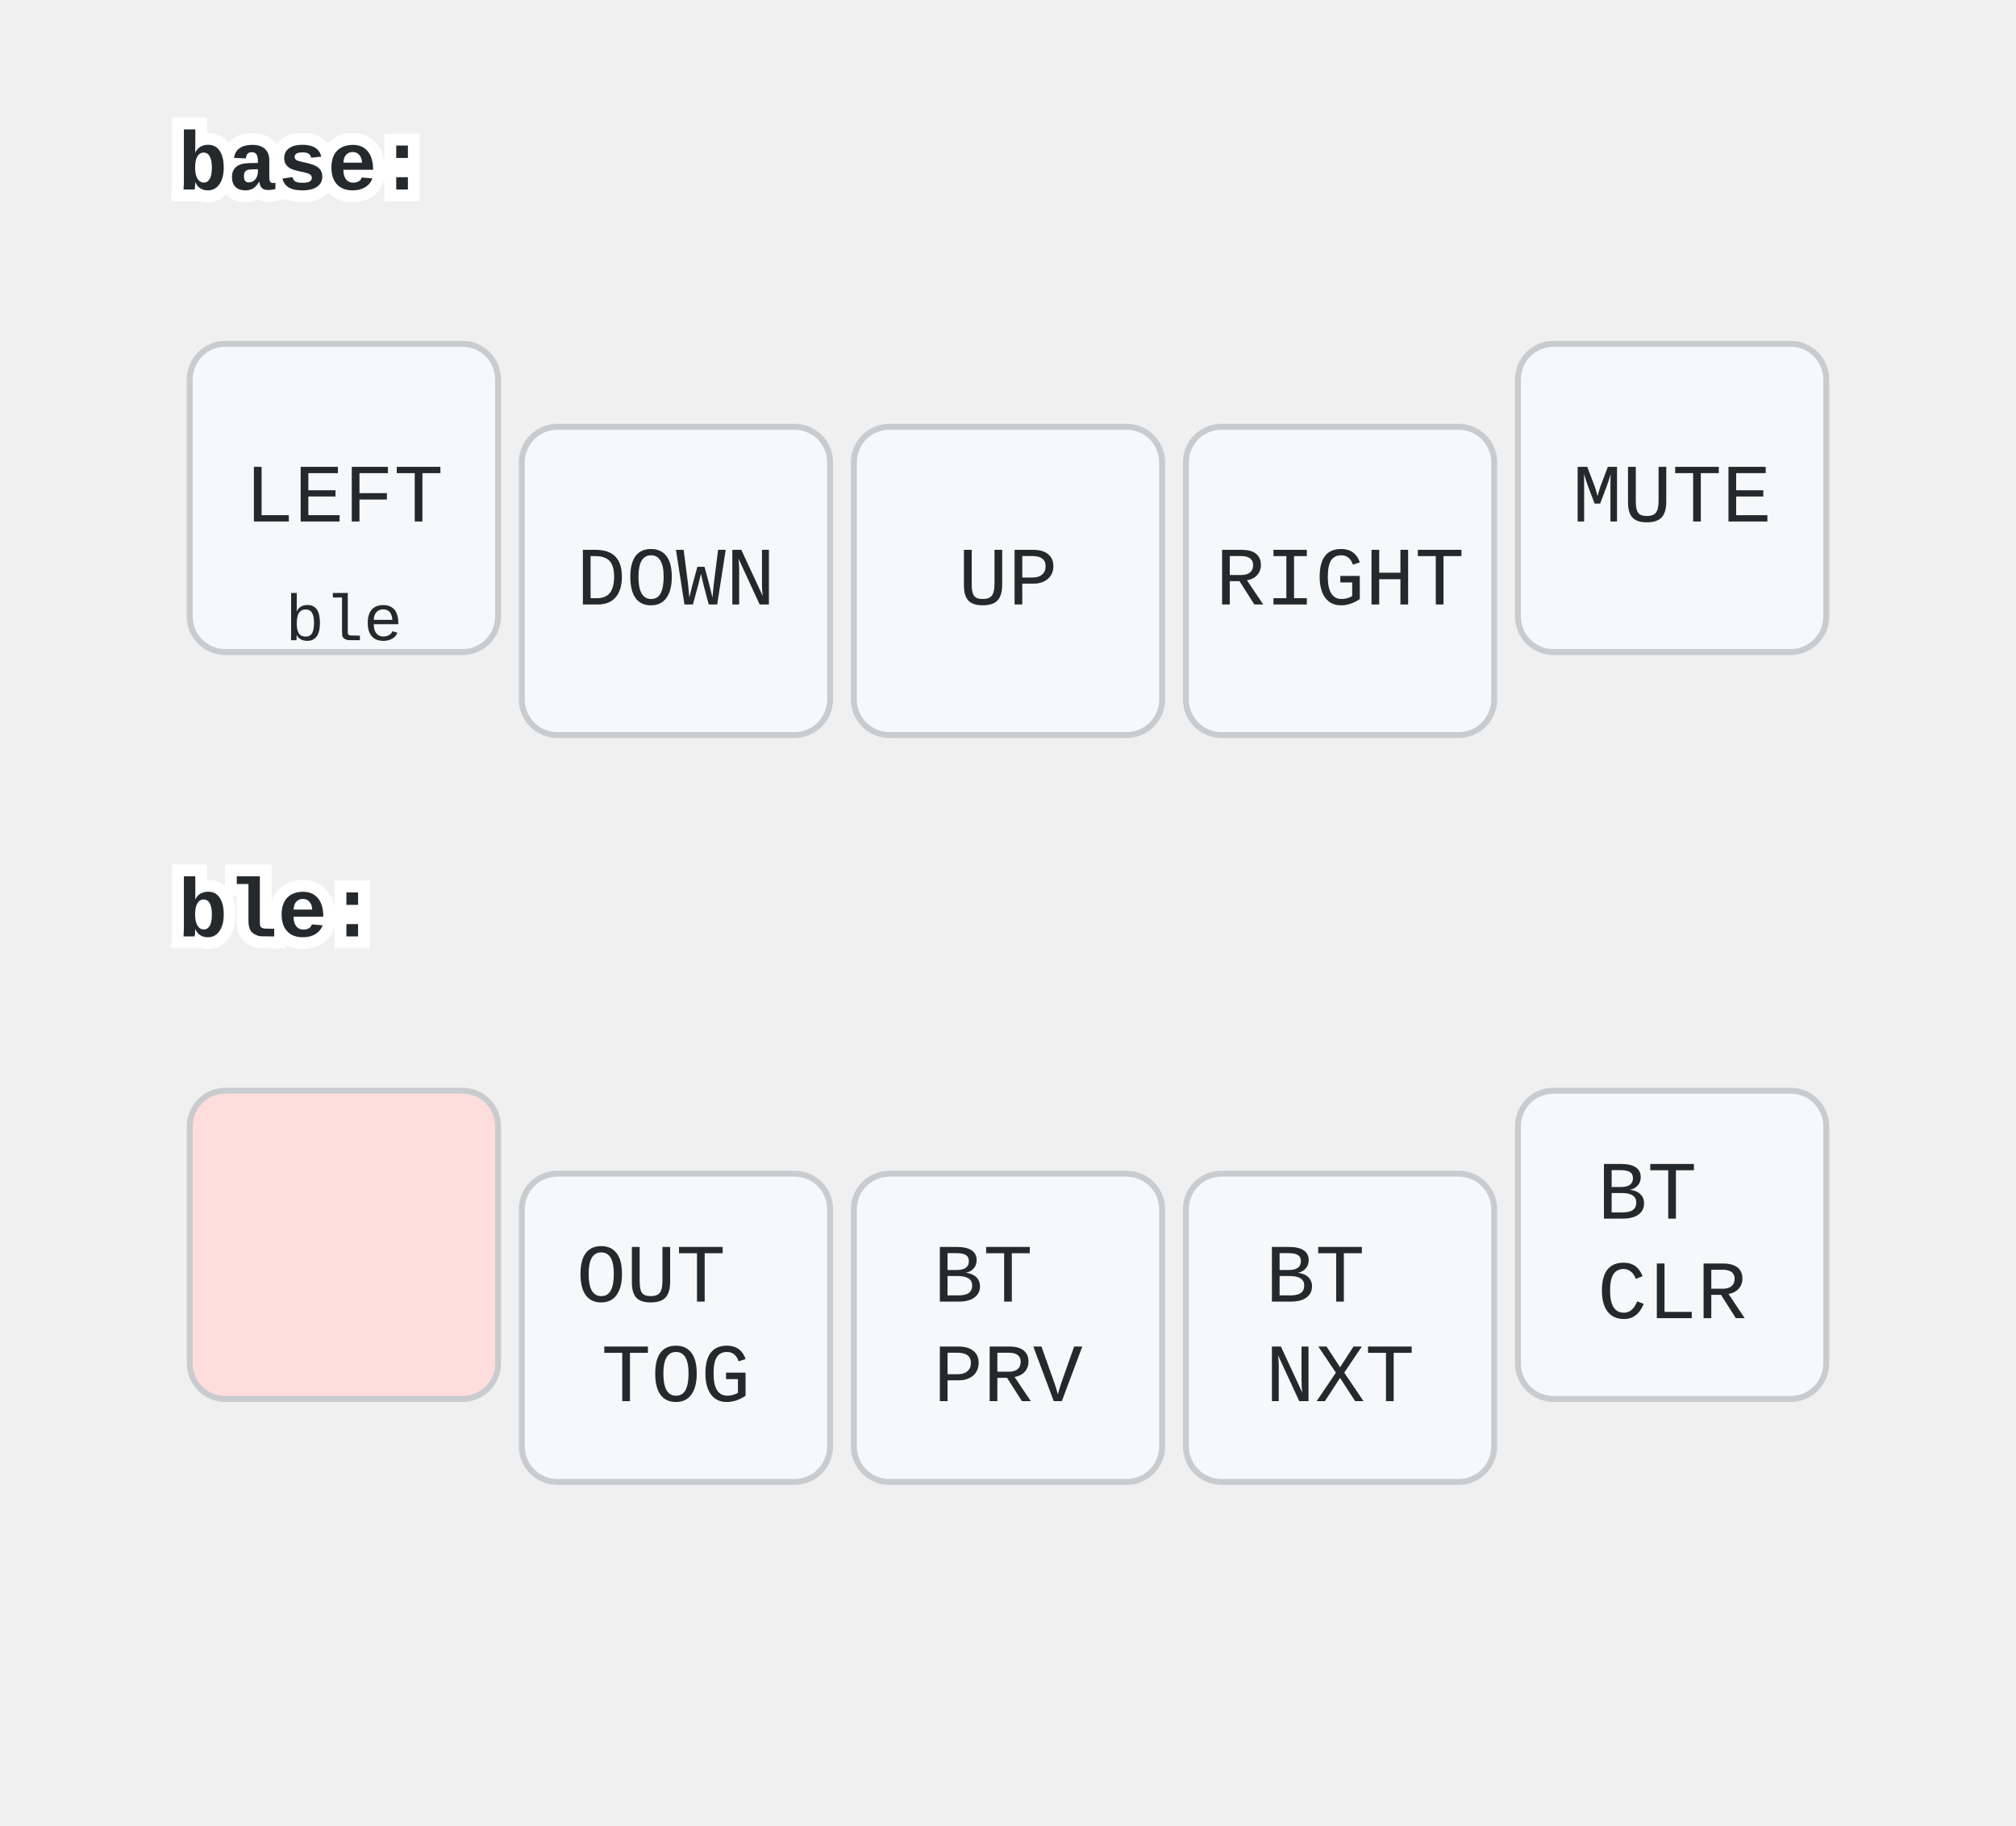
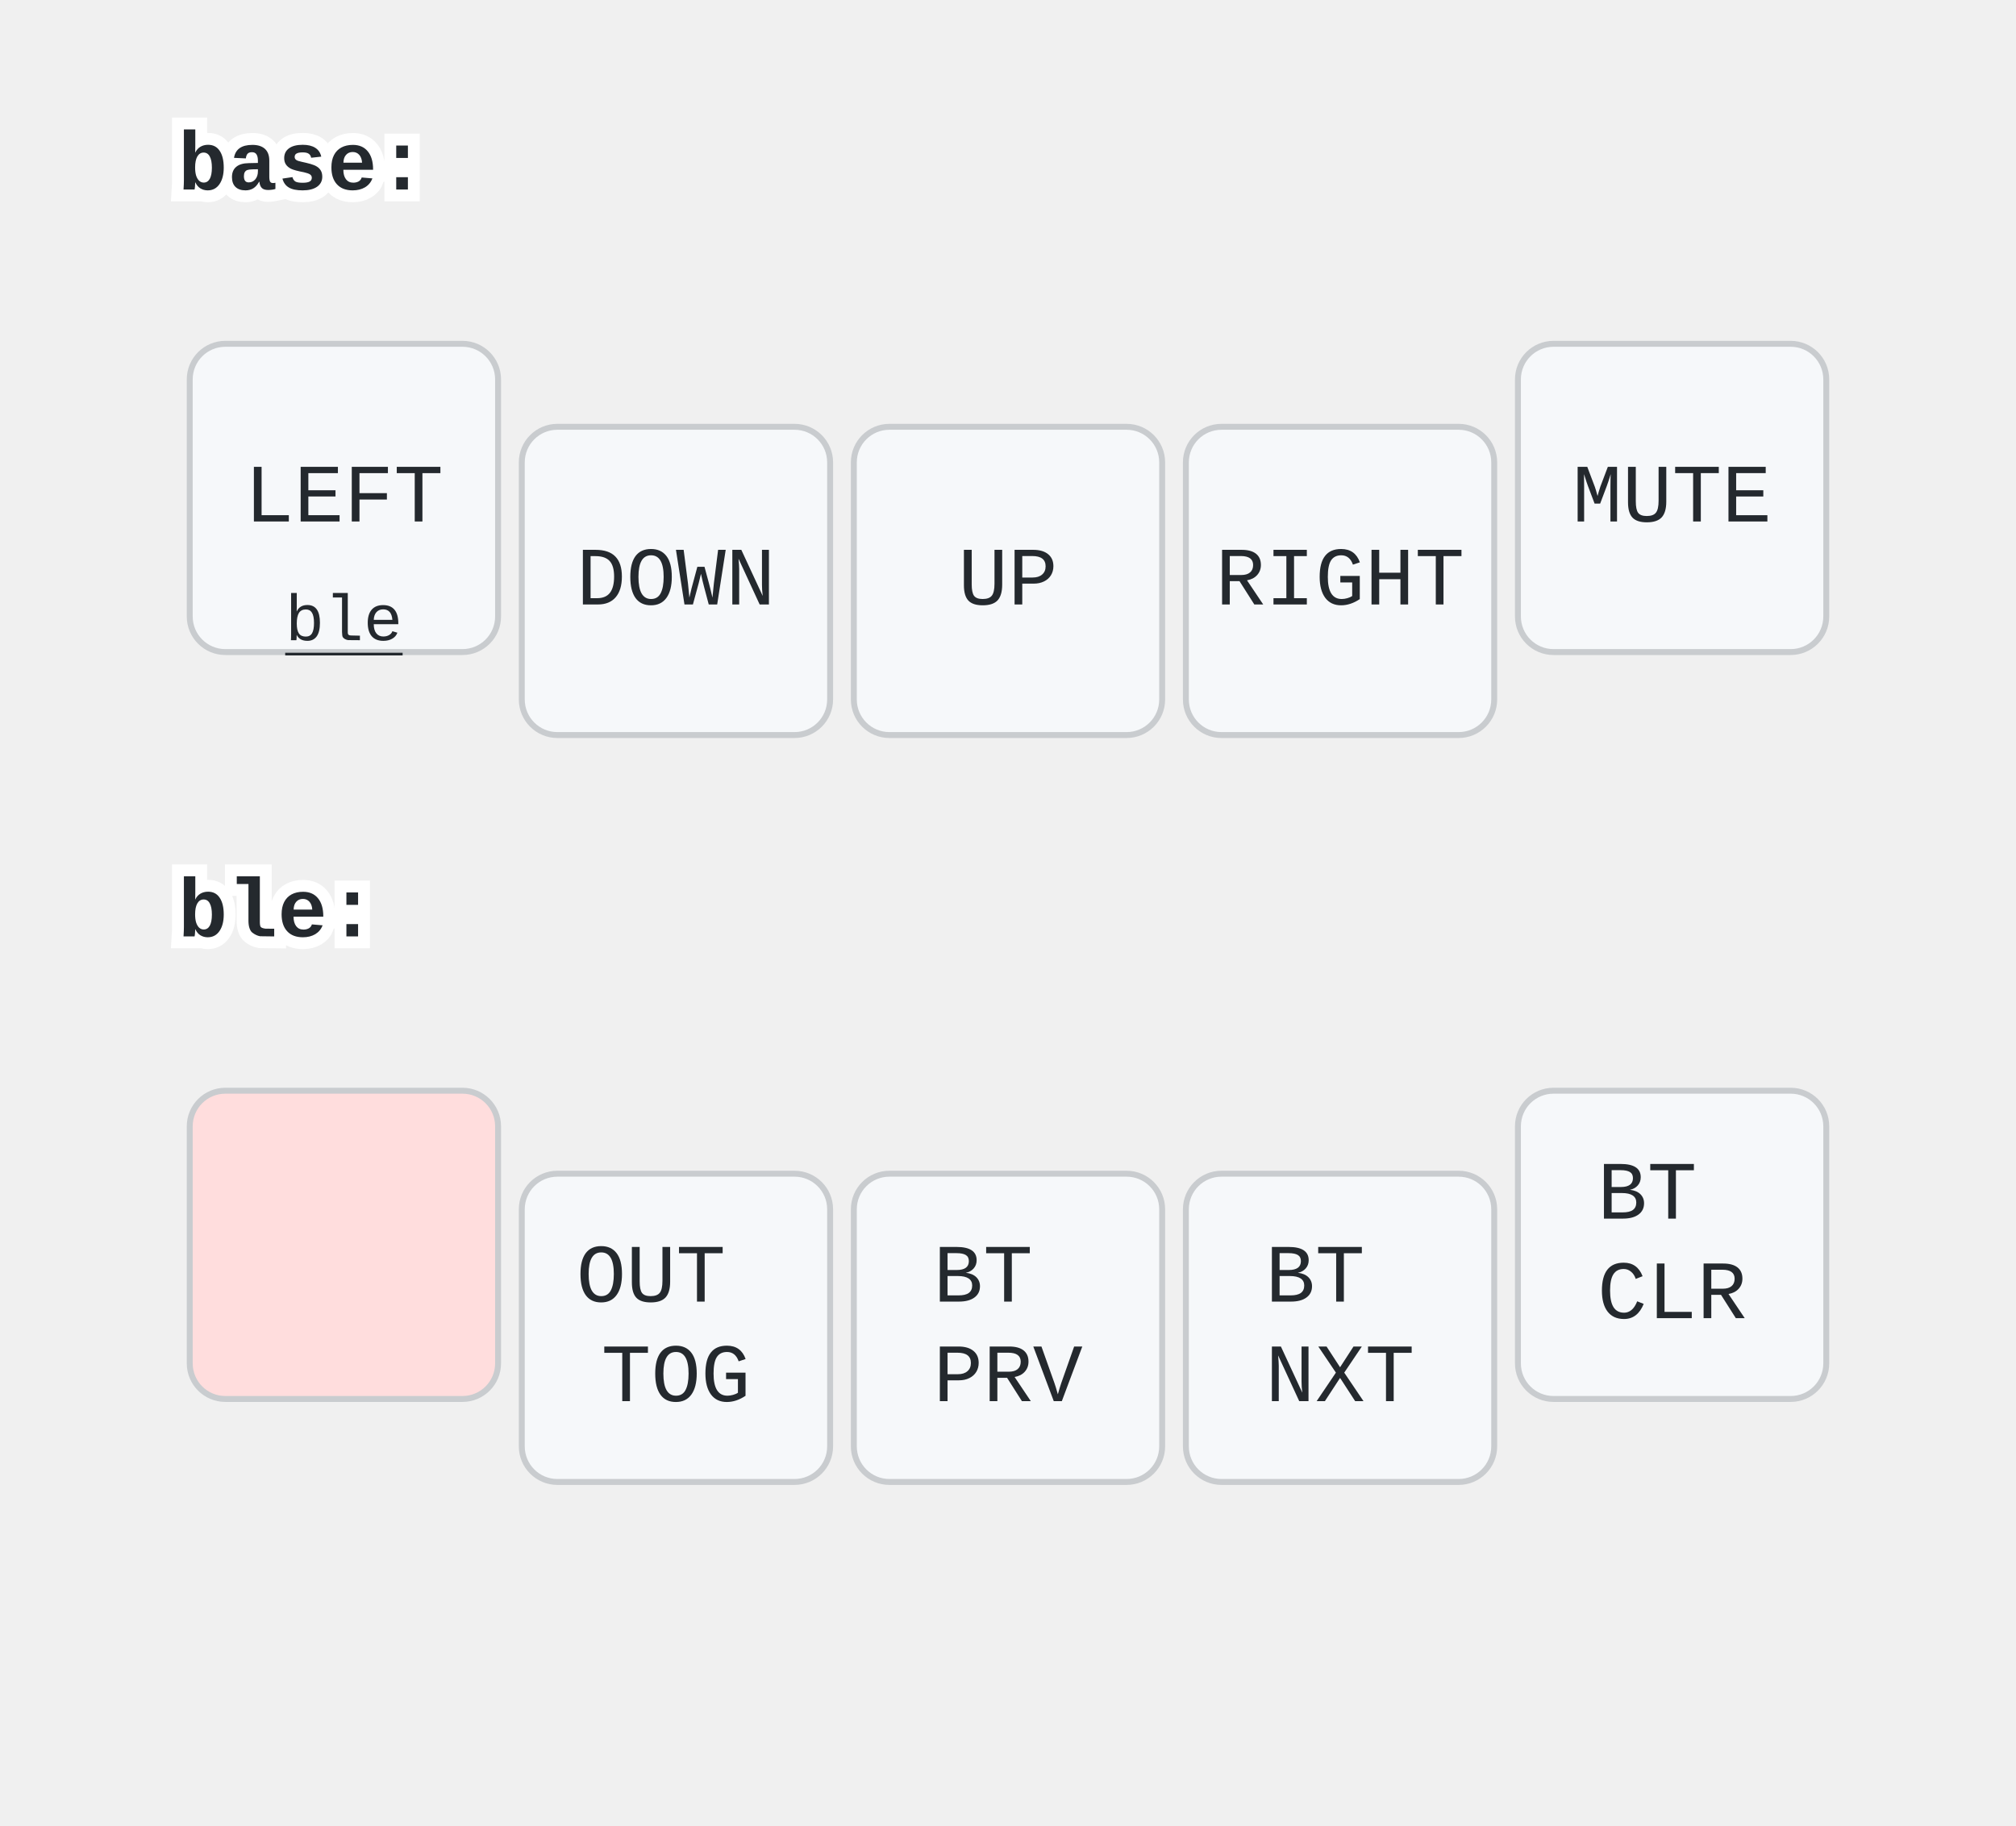
<svg xmlns="http://www.w3.org/2000/svg" width="340" height="308" viewBox="0 0 340 308" class="keymap">
  <style>/* inherit to force styles through use tags */
svg path {
    fill: inherit;
}

/* font and background color specifications */
svg.keymap {
    font-family: SFMono-Regular,Consolas,Liberation Mono,Menlo,monospace;
    font-size: 14px;
    font-kerning: normal;
    text-rendering: optimizeLegibility;
    fill: #24292e;
}

/* default key styling */
rect.key {
    fill: #f6f8fa;
}

rect.key, rect.combo {
    stroke: #c9cccf;
    stroke-width: 1;
}

/* default key side styling, only used is draw_key_sides is set */
rect.side {
    filter: brightness(90%);
}

/* color accent for combo boxes */
rect.combo, rect.combo-separate {
    fill: #cdf;
}

/* color accent for held keys */
rect.held, rect.combo.held {
    fill: #fdd;
}

/* color accent for ghost (optional) keys */
rect.ghost, rect.combo.ghost {
    stroke-dasharray: 4, 4;
    stroke-width: 2;
}

text {
    text-anchor: middle;
    dominant-baseline: middle;
}

/* styling for layer labels */
text.label {
    font-weight: bold;
    text-anchor: start;
    stroke: white;
    stroke-width: 4;
    paint-order: stroke;
}

/* styling for optional footer */
text.footer {
    text-anchor: end;
    dominant-baseline: auto;
    stroke: white;
    stroke-width: 4;
    paint-order: stroke;
}

/* styling for combo tap, and key hold/shifted label text */
text.combo, text.hold, text.shifted {
    font-size: 11px;
}

text.hold {
    text-anchor: middle;
    dominant-baseline: auto;
}

text.shifted {
    text-anchor: middle;
    dominant-baseline: hanging;
}

+ text.layer-activator {
+     text-decoration: underline;
+ }
+ 
/* styling for hold/shifted label text in combo box */
text.combo.hold, text.combo.shifted {
    font-size: 8px;
}

/* lighter symbol for transparent keys */
text.trans {
    fill: #7b7e81;
}

/* styling for combo dendrons */
path.combo {
    stroke-width: 1;
    stroke: gray;
    fill: none;
}

/* Start Tabler Icons Cleanup */
/* cannot use height/width with glyphs */
.icon-tabler &gt; path {
    fill: inherit;
    stroke: inherit;
    stroke-width: 2;
}
/* hide tabler's default box */
.icon-tabler &gt; path[stroke="none"][fill="none"] {
    visibility: hidden;
}
/* End Tabler Icons Cleanup */
</style>
  <g transform="translate(30, 0)" class="layer-base">
-     <text x="0" y="28" class="label">base:</text>
+     <text x="0" y="28" class="label" id="base">base:</text>
    <g transform="translate(0, 56)">
      <g transform="translate(28, 28)" class="key keypos-0">
        <rect rx="6" ry="6" x="-26" y="-26" width="52" height="52" class="key" />
        <text x="0" y="0" class="key tap">LEFT</text>
-         <text x="0" y="24" class="key hold">ble</text>
+         <a href="#ble">
+           <text x="0" y="24" class="key hold layer-activator">ble</text>
+         </a>
      </g>
      <g transform="translate(84, 42)" class="key keypos-1">
        <rect rx="6" ry="6" x="-26" y="-26" width="52" height="52" class="key" />
        <text x="0" y="0" class="key tap">DOWN</text>
      </g>
      <g transform="translate(140, 42)" class="key keypos-2">
        <rect rx="6" ry="6" x="-26" y="-26" width="52" height="52" class="key" />
        <text x="0" y="0" class="key tap">UP</text>
      </g>
      <g transform="translate(196, 42)" class="key keypos-3">
        <rect rx="6" ry="6" x="-26" y="-26" width="52" height="52" class="key" />
        <text x="0" y="0" class="key tap">RIGHT</text>
      </g>
      <g transform="translate(252, 28)" class="key keypos-4">
        <rect rx="6" ry="6" x="-26" y="-26" width="52" height="52" class="key" />
        <text x="0" y="0" class="key tap">MUTE</text>
      </g>
    </g>
  </g>
  <g transform="translate(30, 126)" class="layer-ble">
-     <text x="0" y="28" class="label">ble:</text>
+     <text x="0" y="28" class="label" id="ble">ble:</text>
    <g transform="translate(0, 56)">
      <g transform="translate(28, 28)" class="key held keypos-0">
        <rect rx="6" ry="6" x="-26" y="-26" width="52" height="52" class="key held" />
      </g>
      <g transform="translate(84, 42)" class="key keypos-1">
        <rect rx="6" ry="6" x="-26" y="-26" width="52" height="52" class="key" />
        <text x="0" y="0" class="key tap">
          <tspan x="0" dy="-0.6em">OUT</tspan>
          <tspan x="0" dy="1.2em">TOG</tspan>
        </text>
      </g>
      <g transform="translate(140, 42)" class="key keypos-2">
        <rect rx="6" ry="6" x="-26" y="-26" width="52" height="52" class="key" />
        <text x="0" y="0" class="key tap">
          <tspan x="0" dy="-0.6em">BT</tspan>
          <tspan x="0" dy="1.2em">PRV</tspan>
        </text>
      </g>
      <g transform="translate(196, 42)" class="key keypos-3">
        <rect rx="6" ry="6" x="-26" y="-26" width="52" height="52" class="key" />
        <text x="0" y="0" class="key tap">
          <tspan x="0" dy="-0.6em">BT</tspan>
          <tspan x="0" dy="1.2em">NXT</tspan>
        </text>
      </g>
      <g transform="translate(252, 28)" class="key keypos-4">
        <rect rx="6" ry="6" x="-26" y="-26" width="52" height="52" class="key" />
        <text x="0" y="0" class="key tap">
          <tspan x="0" dy="-0.6em">BT</tspan>
          <tspan x="0" dy="1.2em">CLR</tspan>
        </text>
      </g>
    </g>
  </g>
</svg>
